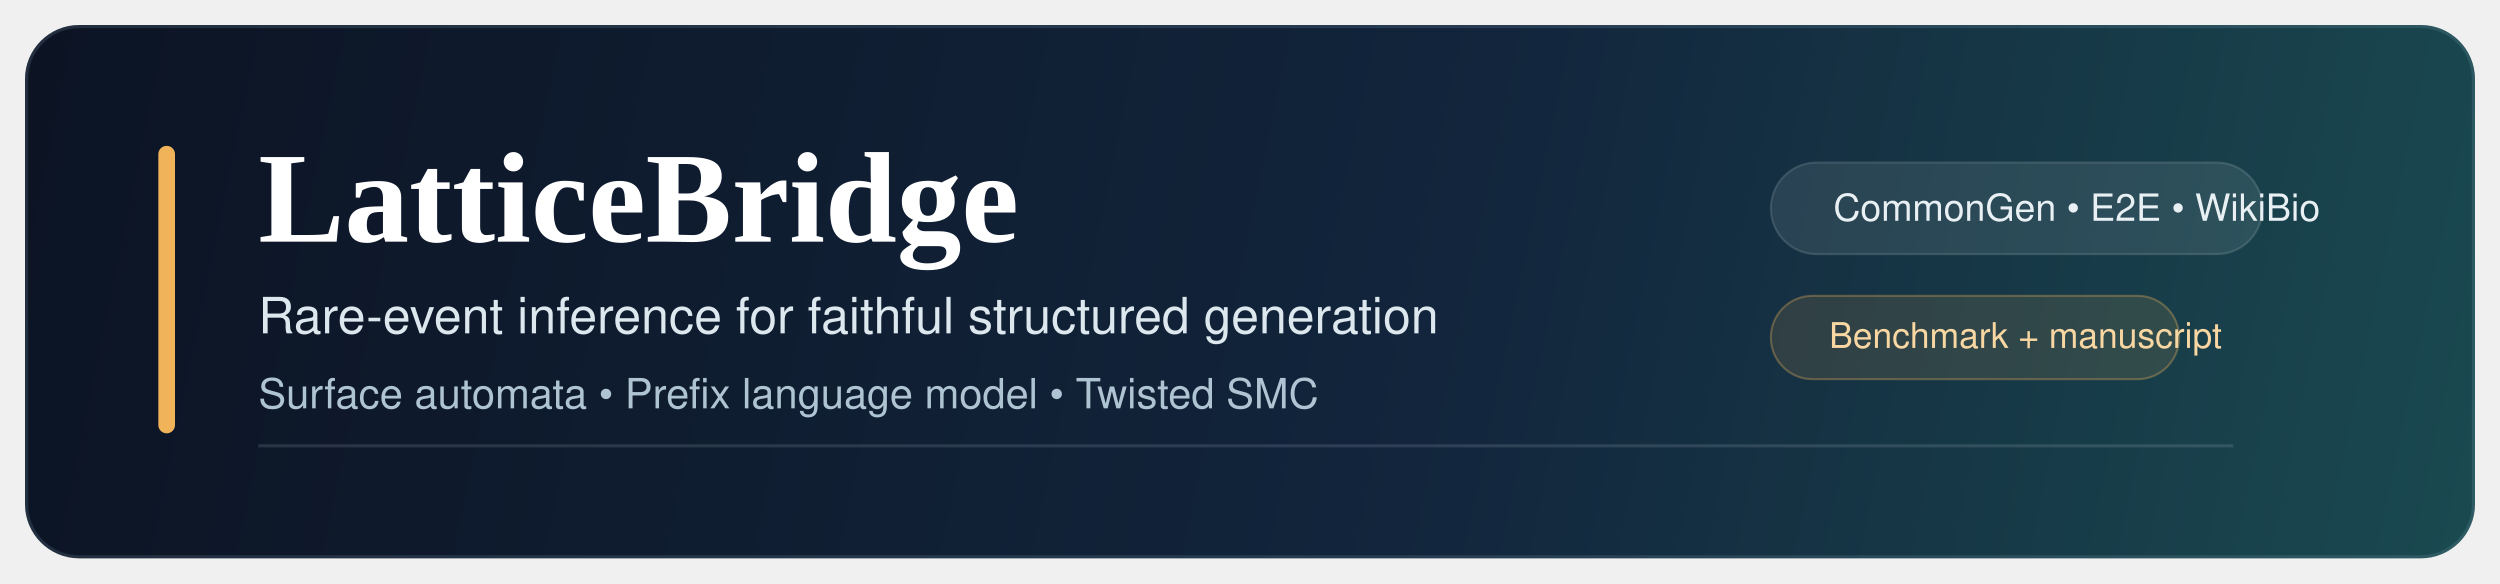
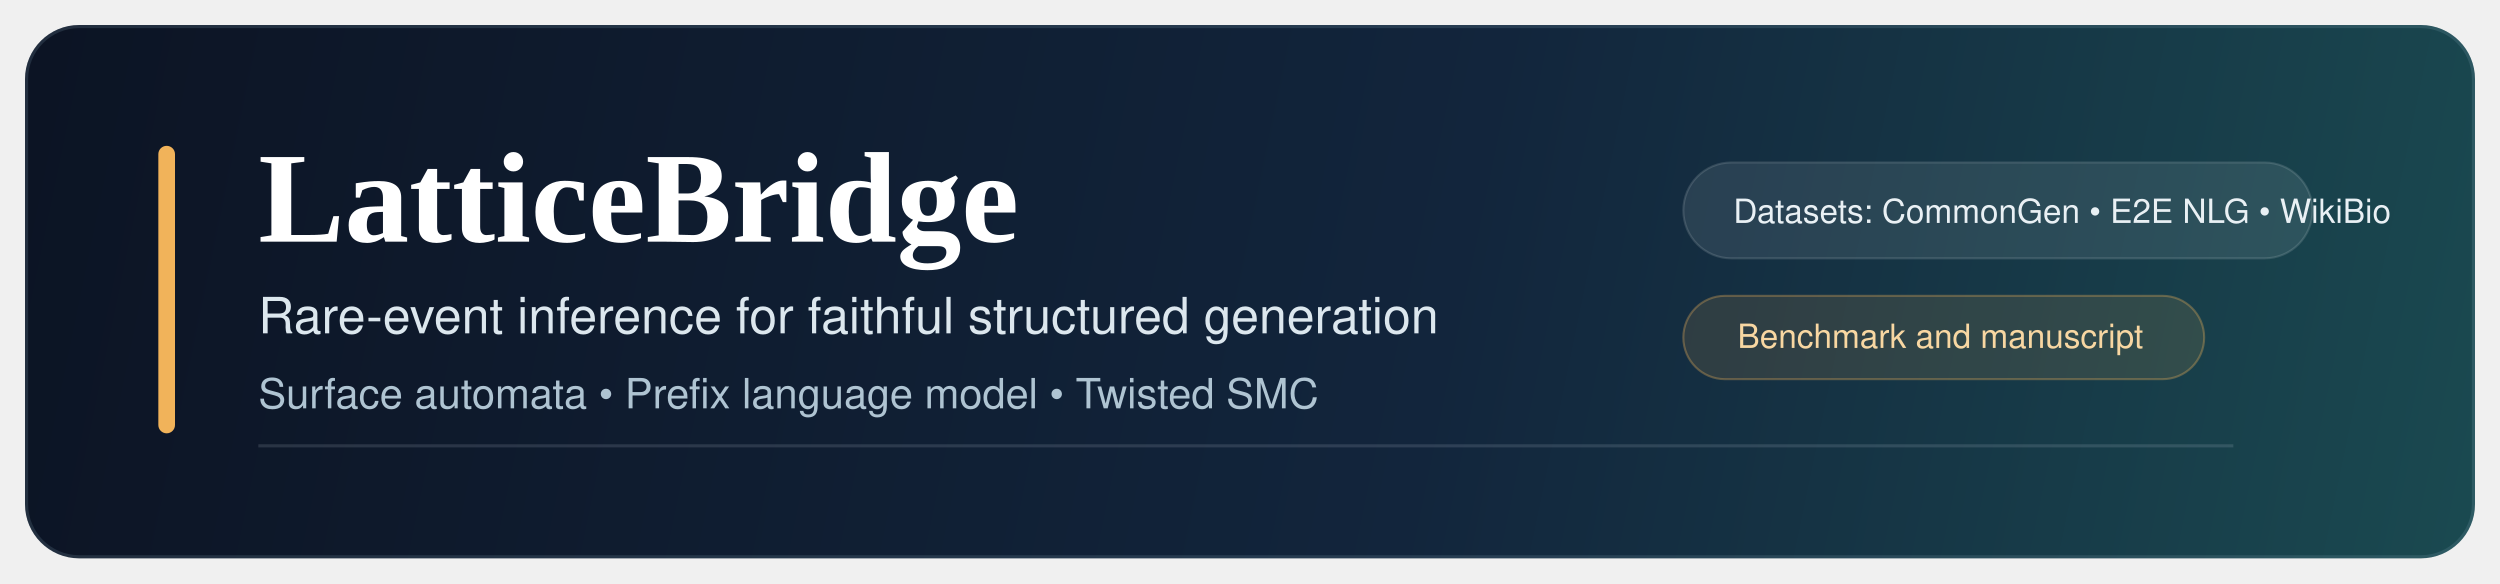
<svg xmlns="http://www.w3.org/2000/svg" width="1200" height="280" viewBox="0 0 1200 280" fill="none">
  <defs>
    <linearGradient id="bg" x1="20" y1="20" x2="1180" y2="260" gradientUnits="userSpaceOnUse">
      <stop stop-color="#0C1424" />
      <stop offset="0.58" stop-color="#12253C" />
      <stop offset="1" stop-color="#1A4950" />
    </linearGradient>
  </defs>
  <rect x="12" y="12" width="1176" height="256" rx="26" fill="url(#bg)" />
  <rect x="12.75" y="12.75" width="1174.5" height="254.5" rx="25.25" stroke="#8AA8BC" stroke-opacity="0.18" stroke-width="1.5" />
  <rect x="76" y="70" width="8" height="138" rx="4" fill="#F1B35A" />
  <path d="M124 214H1072" stroke="#D6E2EB" stroke-opacity="0.14" stroke-width="1.5" />
  <text x="124" y="116" fill="white" font-size="62" font-family="Georgia, 'Times New Roman', serif" font-weight="700">LatticeBridge</text>
  <text x="124" y="160" fill="#DCE7EE" font-size="24" font-family="'Helvetica Neue', Helvetica, Arial, sans-serif">Rare-event inference for faithful structured generation</text>
  <text x="124" y="196" fill="#AFC4D2" font-size="20" font-family="'Helvetica Neue', Helvetica, Arial, sans-serif">Surface automata  •  Prefix language model  •  Twisted SMC</text>
-   <rect x="850" y="78" width="236" height="44" rx="22" fill="#EFF4F6" fill-opacity="0.10" stroke="#EFF4F6" stroke-opacity="0.14" />
-   <text x="880" y="106" fill="#E9F0F4" font-size="18" font-family="'Helvetica Neue', Helvetica, Arial, sans-serif">CommonGen  •  E2E  •  WikiBio</text>
-   <rect x="850" y="142" width="196" height="40" rx="20" fill="#F1B35A" fill-opacity="0.12" stroke="#F1B35A" stroke-opacity="0.32" />
-   <text x="878" y="167" fill="#F8D7A2" font-size="17" font-family="'Helvetica Neue', Helvetica, Arial, sans-serif">Benchmark + manuscript</text>
+   <rect x="808" y="78" width="302" height="46" rx="23" fill="#EFF4F6" fill-opacity="0.10" stroke="#EFF4F6" stroke-opacity="0.14" />
+   <text x="832" y="107" fill="#E9F0F4" font-size="16" font-family="'Helvetica Neue', Helvetica, Arial, sans-serif">Datasets: CommonGen  •  E2E NLG  •  WikiBio</text>
+   <rect x="808" y="142" width="250" height="40" rx="20" fill="#F1B35A" fill-opacity="0.12" stroke="#F1B35A" stroke-opacity="0.32" />
+   <text x="834" y="167" fill="#F8D7A2" font-size="16" font-family="'Helvetica Neue', Helvetica, Arial, sans-serif">Benchmark and manuscript</text>
</svg>
